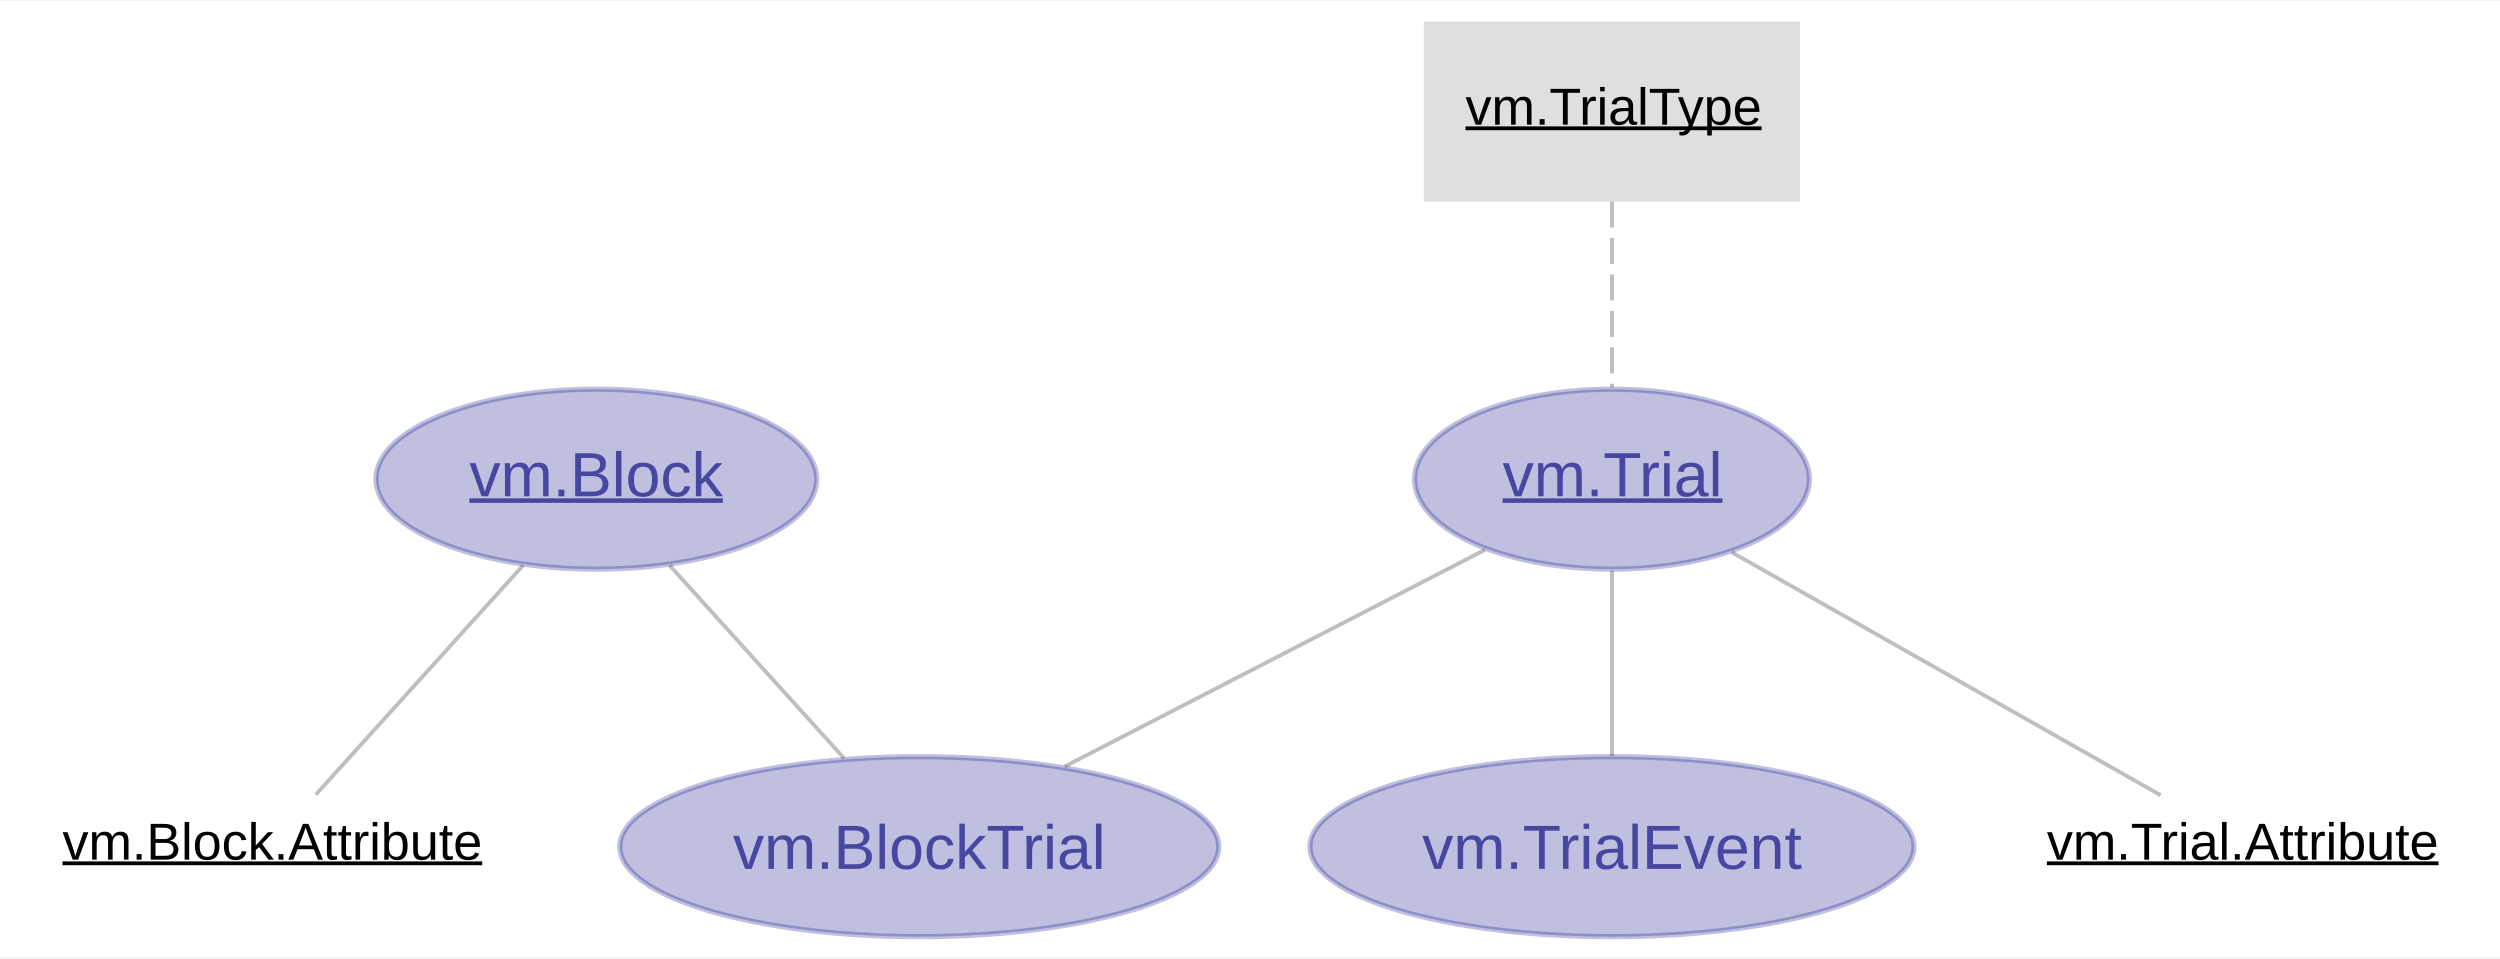
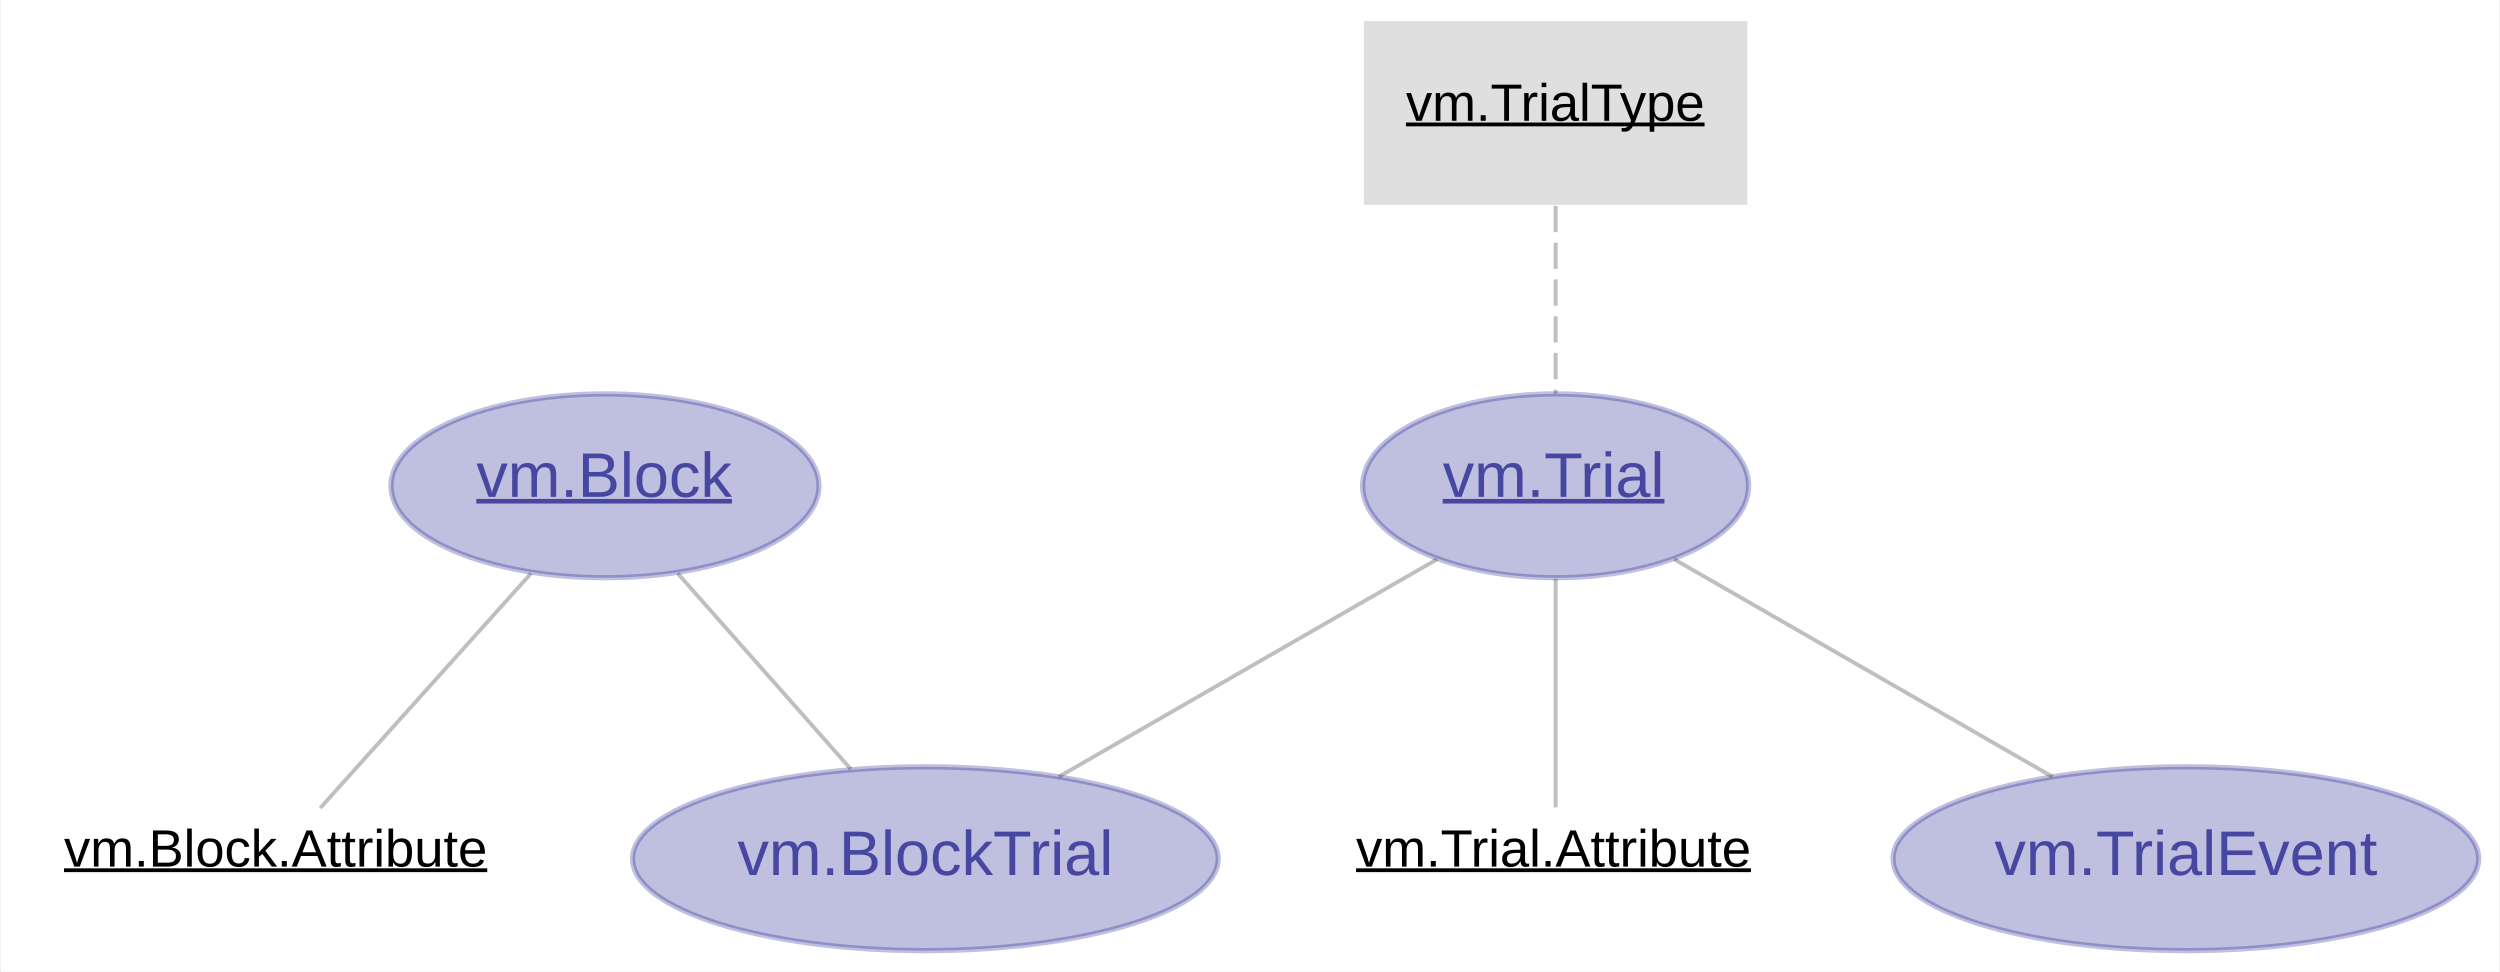
- <svg xmlns="http://www.w3.org/2000/svg" xmlns:xlink="http://www.w3.org/1999/xlink" width="480pt" height="184pt" viewBox="0.00 0.00 480.00 183.68">
-   <g id="graph0" class="graph" transform="scale(1 1) rotate(0) translate(4 179.68)">
-     <polygon fill="white" stroke="none" points="-4,4 -4,-179.68 476,-179.68 476,4 -4,4" />
+ <svg xmlns="http://www.w3.org/2000/svg" xmlns:xlink="http://www.w3.org/1999/xlink" width="476pt" height="185pt" viewBox="0.00 0.00 475.62 185.00">
+   <g id="graph0" class="graph" transform="scale(1 1) rotate(0) translate(4 181)">
+     <polygon fill="white" stroke="transparent" points="-4,4 -4,-181 471.62,-181 471.62,4 -4,4" />
    <g id="node1" class="node">
      <g id="a_node1">
-         <a xlink:title="→ vm.Block → vm.Trial ">
-           <ellipse fill="#00007f" fill-opacity="0.251" stroke="#00007f" stroke-opacity="0.251" cx="172.5" cy="-17.28" rx="57.5" ry="17.28" />
-           <text text-anchor="middle" x="172.5" y="-13.01" font-family="arial" font-size="12.00" fill="#00007f" fill-opacity="0.627">vm.BlockTrial</text>
+         <a xlink:title="→ vm.Trial attribute_name        ------------------------------ attribute_value       ">
+           <polygon fill="transparent" stroke="transparent" points="338,-27 246,-27 246,-8 338,-8 338,-27" />
+           <text text-anchor="start" x="254" y="-16" font-family="arial" text-decoration="underline" font-size="10.00">vm.Trial.Attribute</text>
        </a>
      </g>
    </g>
    <g id="node2" class="node">
      <g id="a_node2">
-         <a xlink:title="trial_type            ------------------------------ trial_type_description=&quot;&quot;  ">
-           <polygon fill="#000000" fill-opacity="0.125" stroke="none" points="341.62,-175.68 269.38,-175.68 269.38,-141.12 341.62,-141.12 341.62,-175.68" />
-           <text text-anchor="start" x="277.38" y="-155.9" font-family="arial" text-decoration="underline" font-size="10.00">vm.TrialType</text>
+         <a xlink:title="→ `roselab_event`.`behavior_recording` block_id              ------------------------------ block_start_time      block_stop_time       ">
+           <ellipse fill="#00007f" fill-opacity="0.251" stroke="#00007f" stroke-opacity="0.251" cx="111" cy="-88.5" rx="40.75" ry="17.5" />
+           <text text-anchor="start" x="86.5" y="-86.4" font-family="arial" text-decoration="underline" font-size="12.00" fill="#00007f" fill-opacity="0.627">vm.Block</text>
+         </a>
+       </g>
+     </g>
+     <g id="node3" class="node">
+       <g id="a_node3">
+         <a xlink:title="→ vm.Block → vm.Trial ">
+           <ellipse fill="#00007f" fill-opacity="0.251" stroke="#00007f" stroke-opacity="0.251" cx="172" cy="-17.5" rx="55.75" ry="17.5" />
+           <text text-anchor="middle" x="172" y="-14.4" font-family="arial" font-size="12.00" fill="#00007f" fill-opacity="0.627">vm.BlockTrial</text>
+         </a>
+       </g>
+     </g>
+     <g id="edge1" class="edge">
+       <path fill="none" stroke="#000000" stroke-width="0.75" stroke-opacity="0.251" d="M124.84,-71.84C134.68,-60.71 147.87,-45.8 157.79,-34.57" />
+     </g>
+     <g id="node4" class="node">
+       <g id="a_node4">
+         <a xlink:title="→ vm.Block attribute_name        ------------------------------ attribute_value       ">
+           <polygon fill="transparent" stroke="transparent" points="98,-27 0,-27 0,-8 98,-8 98,-27" />
+           <text text-anchor="start" x="8" y="-16" font-family="arial" text-decoration="underline" font-size="10.00">vm.Block.Attribute</text>
+         </a>
+       </g>
+     </g>
+     <g id="edge2" class="edge">
+       <path fill="none" stroke="#000000" stroke-width="0.75" stroke-opacity="0.251" d="M96.93,-71.84C84.5,-58.01 66.82,-38.34 56.78,-27.15" />
+     </g>
+     <g id="node5" class="node">
+       <g id="a_node5">
+         <a xlink:title="→ vm.Trial → `roselab_event`.`_event` ">
+           <ellipse fill="#00007f" fill-opacity="0.251" stroke="#00007f" stroke-opacity="0.251" cx="412" cy="-17.5" rx="55.75" ry="17.5" />
+           <text text-anchor="middle" x="412" y="-14.4" font-family="arial" font-size="12.00" fill="#00007f" fill-opacity="0.627">vm.TrialEvent</text>
        </a>
      </g>
    </g>
    <g id="node6" class="node">
      <g id="a_node6">
-         <a xlink:title="→ `roselab_event`.`behavior_recording` trial_id              ------------------------------ → vm.TrialType trial_start_time      trial_stop_time       ">
-           <ellipse fill="#00007f" fill-opacity="0.251" stroke="#00007f" stroke-opacity="0.251" cx="305.5" cy="-87.84" rx="37.9" ry="17.28" />
-           <text text-anchor="start" x="284.5" y="-84.56" font-family="arial" text-decoration="underline" font-size="12.00" fill="#00007f" fill-opacity="0.627">vm.Trial</text>
+         <a xlink:title="trial_type            ------------------------------ trial_type_description=&quot;&quot;  ">
+           <polygon fill="#000000" fill-opacity="0.125" stroke="transparent" points="328.5,-177 255.5,-177 255.5,-142 328.5,-142 328.5,-177" />
+           <text text-anchor="start" x="263.5" y="-158" font-family="arial" text-decoration="underline" font-size="10.00">vm.TrialType</text>
        </a>
      </g>
    </g>
-     <g id="edge1" class="edge">
-       <path fill="none" stroke="#000000" stroke-width="0.75" stroke-dasharray="5,2" stroke-opacity="0.251" d="M305.5,-141.15C305.5,-130.38 305.5,-116.29 305.5,-105.45" />
-     </g>
-     <g id="node3" class="node">
-       <g id="a_node3">
-         <a xlink:title="→ vm.Trial → `roselab_event`.`_event` ">
-           <ellipse fill="#00007f" fill-opacity="0.251" stroke="#00007f" stroke-opacity="0.251" cx="305.5" cy="-17.28" rx="57.99" ry="17.28" />
-           <text text-anchor="middle" x="305.5" y="-13.01" font-family="arial" font-size="12.00" fill="#00007f" fill-opacity="0.627">vm.TrialEvent</text>
-         </a>
-       </g>
-     </g>
-     <g id="node4" class="node">
-       <g id="a_node4">
-         <a xlink:title="→ vm.Trial attribute_name        ------------------------------ attribute_value       ">
-           <polygon fill="none" stroke="none" points="472,-27.28 381,-27.28 381,-7.28 472,-7.28 472,-27.28" />
-           <text text-anchor="start" x="389" y="-14.78" font-family="arial" text-decoration="underline" font-size="10.00">vm.Trial.Attribute</text>
-         </a>
-       </g>
-     </g>
-     <g id="node5" class="node">
-       <g id="a_node5">
-         <a xlink:title="→ `roselab_event`.`behavior_recording` block_id              ------------------------------ block_start_time      block_stop_time       ">
-           <ellipse fill="#00007f" fill-opacity="0.251" stroke="#00007f" stroke-opacity="0.251" cx="110.5" cy="-87.84" rx="42.31" ry="17.28" />
-           <text text-anchor="start" x="86.12" y="-84.56" font-family="arial" text-decoration="underline" font-size="12.00" fill="#00007f" fill-opacity="0.627">vm.Block</text>
-         </a>
-       </g>
-     </g>
-     <g id="edge2" class="edge">
-       <path fill="none" stroke="#000000" stroke-width="0.75" stroke-opacity="0.251" d="M124.57,-71.28C134.57,-60.22 147.97,-45.41 158.06,-34.25" />
-     </g>
    <g id="node7" class="node">
      <g id="a_node7">
-         <a xlink:title="→ vm.Block attribute_name        ------------------------------ attribute_value       ">
-           <polygon fill="none" stroke="none" points="97,-27.28 0,-27.28 0,-7.28 97,-7.28 97,-27.28" />
-           <text text-anchor="start" x="8" y="-14.78" font-family="arial" text-decoration="underline" font-size="10.00">vm.Block.Attribute</text>
+         <a xlink:title="→ `roselab_event`.`behavior_recording` trial_id              ------------------------------ → vm.TrialType trial_start_time      trial_stop_time       ">
+           <ellipse fill="#00007f" fill-opacity="0.251" stroke="#00007f" stroke-opacity="0.251" cx="292" cy="-88.5" rx="36.75" ry="17.5" />
+           <text text-anchor="start" x="270.5" y="-86.4" font-family="arial" text-decoration="underline" font-size="12.00" fill="#00007f" fill-opacity="0.627">vm.Trial</text>
        </a>
      </g>
    </g>
    <g id="edge3" class="edge">
-       <path fill="none" stroke="#000000" stroke-width="0.75" stroke-opacity="0.251" d="M96.43,-71.28C84.14,-57.69 66.73,-38.44 56.63,-27.27" />
+       <path fill="none" stroke="#000000" stroke-width="0.75" stroke-dasharray="5,2" stroke-opacity="0.251" d="M292,-141.8C292,-130.95 292,-116.87 292,-106.05" />
    </g>
    <g id="edge4" class="edge">
-       <path fill="none" stroke="#000000" stroke-width="0.75" stroke-opacity="0.251" d="M281.11,-74.27C258.31,-62.51 224.29,-44.98 200.42,-32.67" />
+       <path fill="none" stroke="#000000" stroke-width="0.75" stroke-opacity="0.251" d="M292,-70.8C292,-57.08 292,-38.19 292,-27.27" />
    </g>
    <g id="edge5" class="edge">
-       <path fill="none" stroke="#000000" stroke-width="0.75" stroke-opacity="0.251" d="M305.5,-70.24C305.5,-59.46 305.5,-45.47 305.5,-34.72" />
+       <path fill="none" stroke="#000000" stroke-width="0.75" stroke-opacity="0.251" d="M269.43,-74.52C248.93,-62.73 218.71,-45.36 197.38,-33.09" />
    </g>
    <g id="edge6" class="edge">
-       <path fill="none" stroke="#000000" stroke-width="0.75" stroke-opacity="0.251" d="M328.54,-73.78C352.68,-60.11 389.93,-39 410.85,-27.15" />
+       <path fill="none" stroke="#000000" stroke-width="0.75" stroke-opacity="0.251" d="M314.57,-74.52C335.07,-62.73 365.29,-45.36 386.62,-33.09" />
    </g>
  </g>
</svg>
